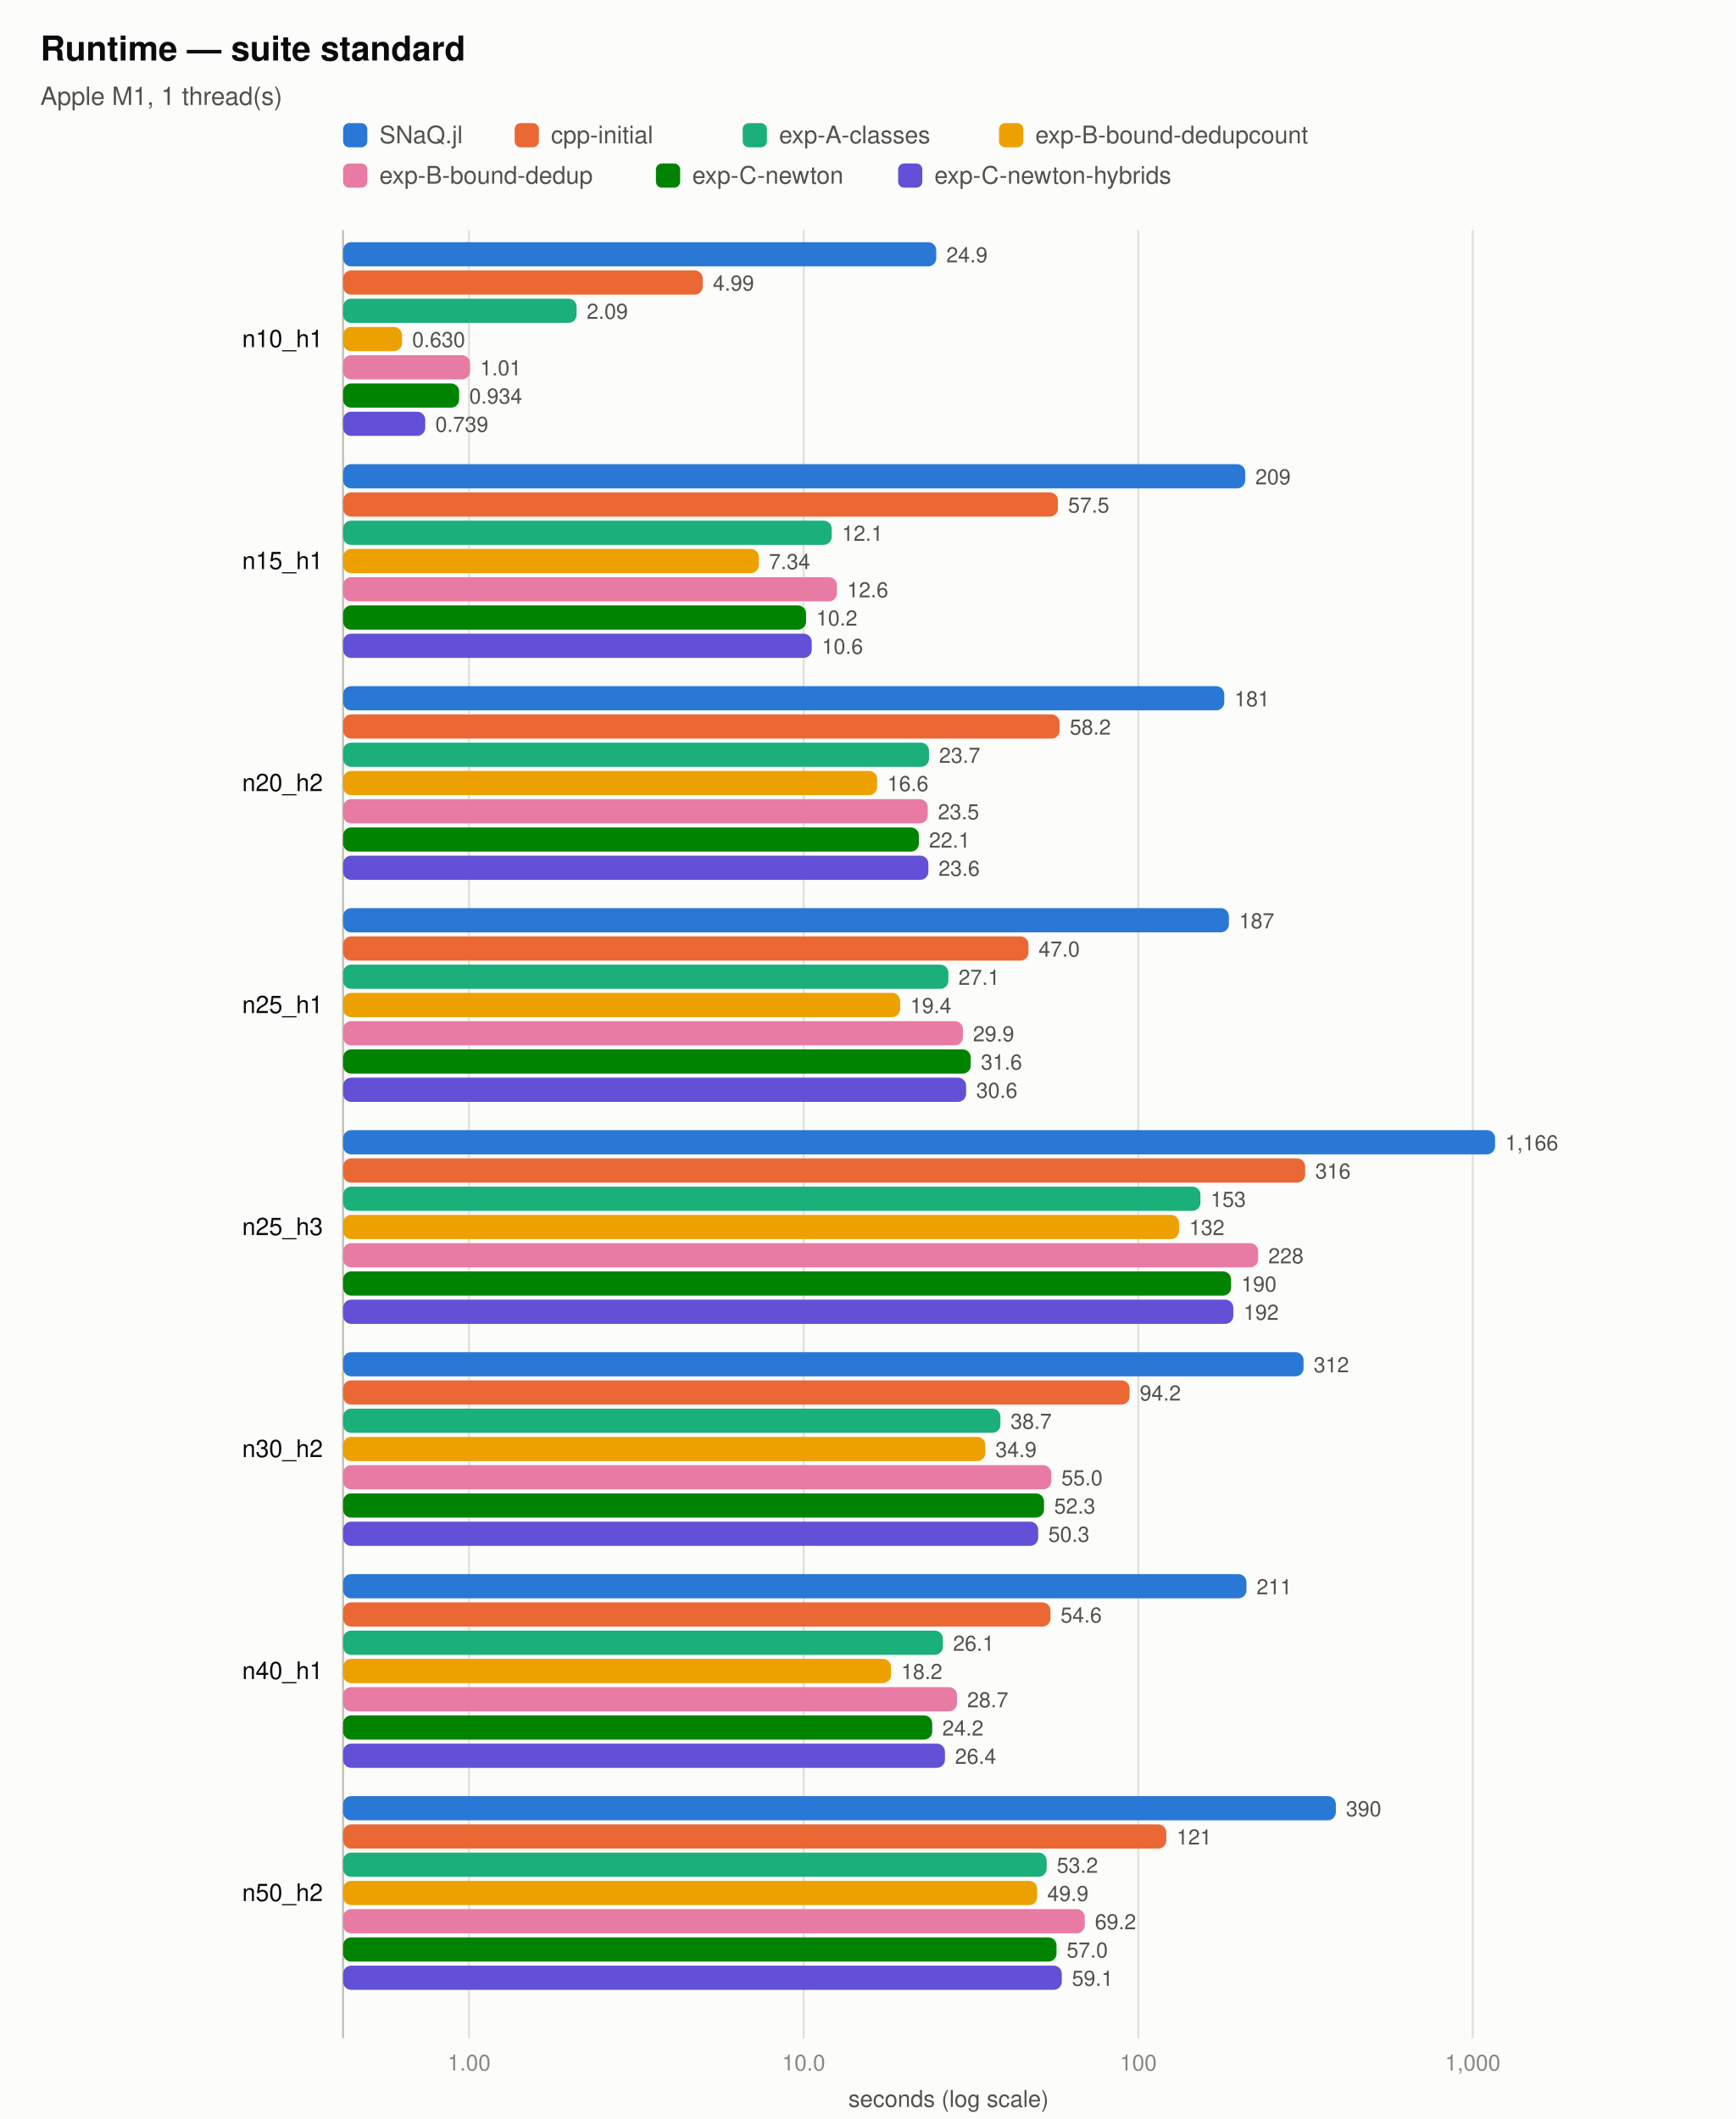
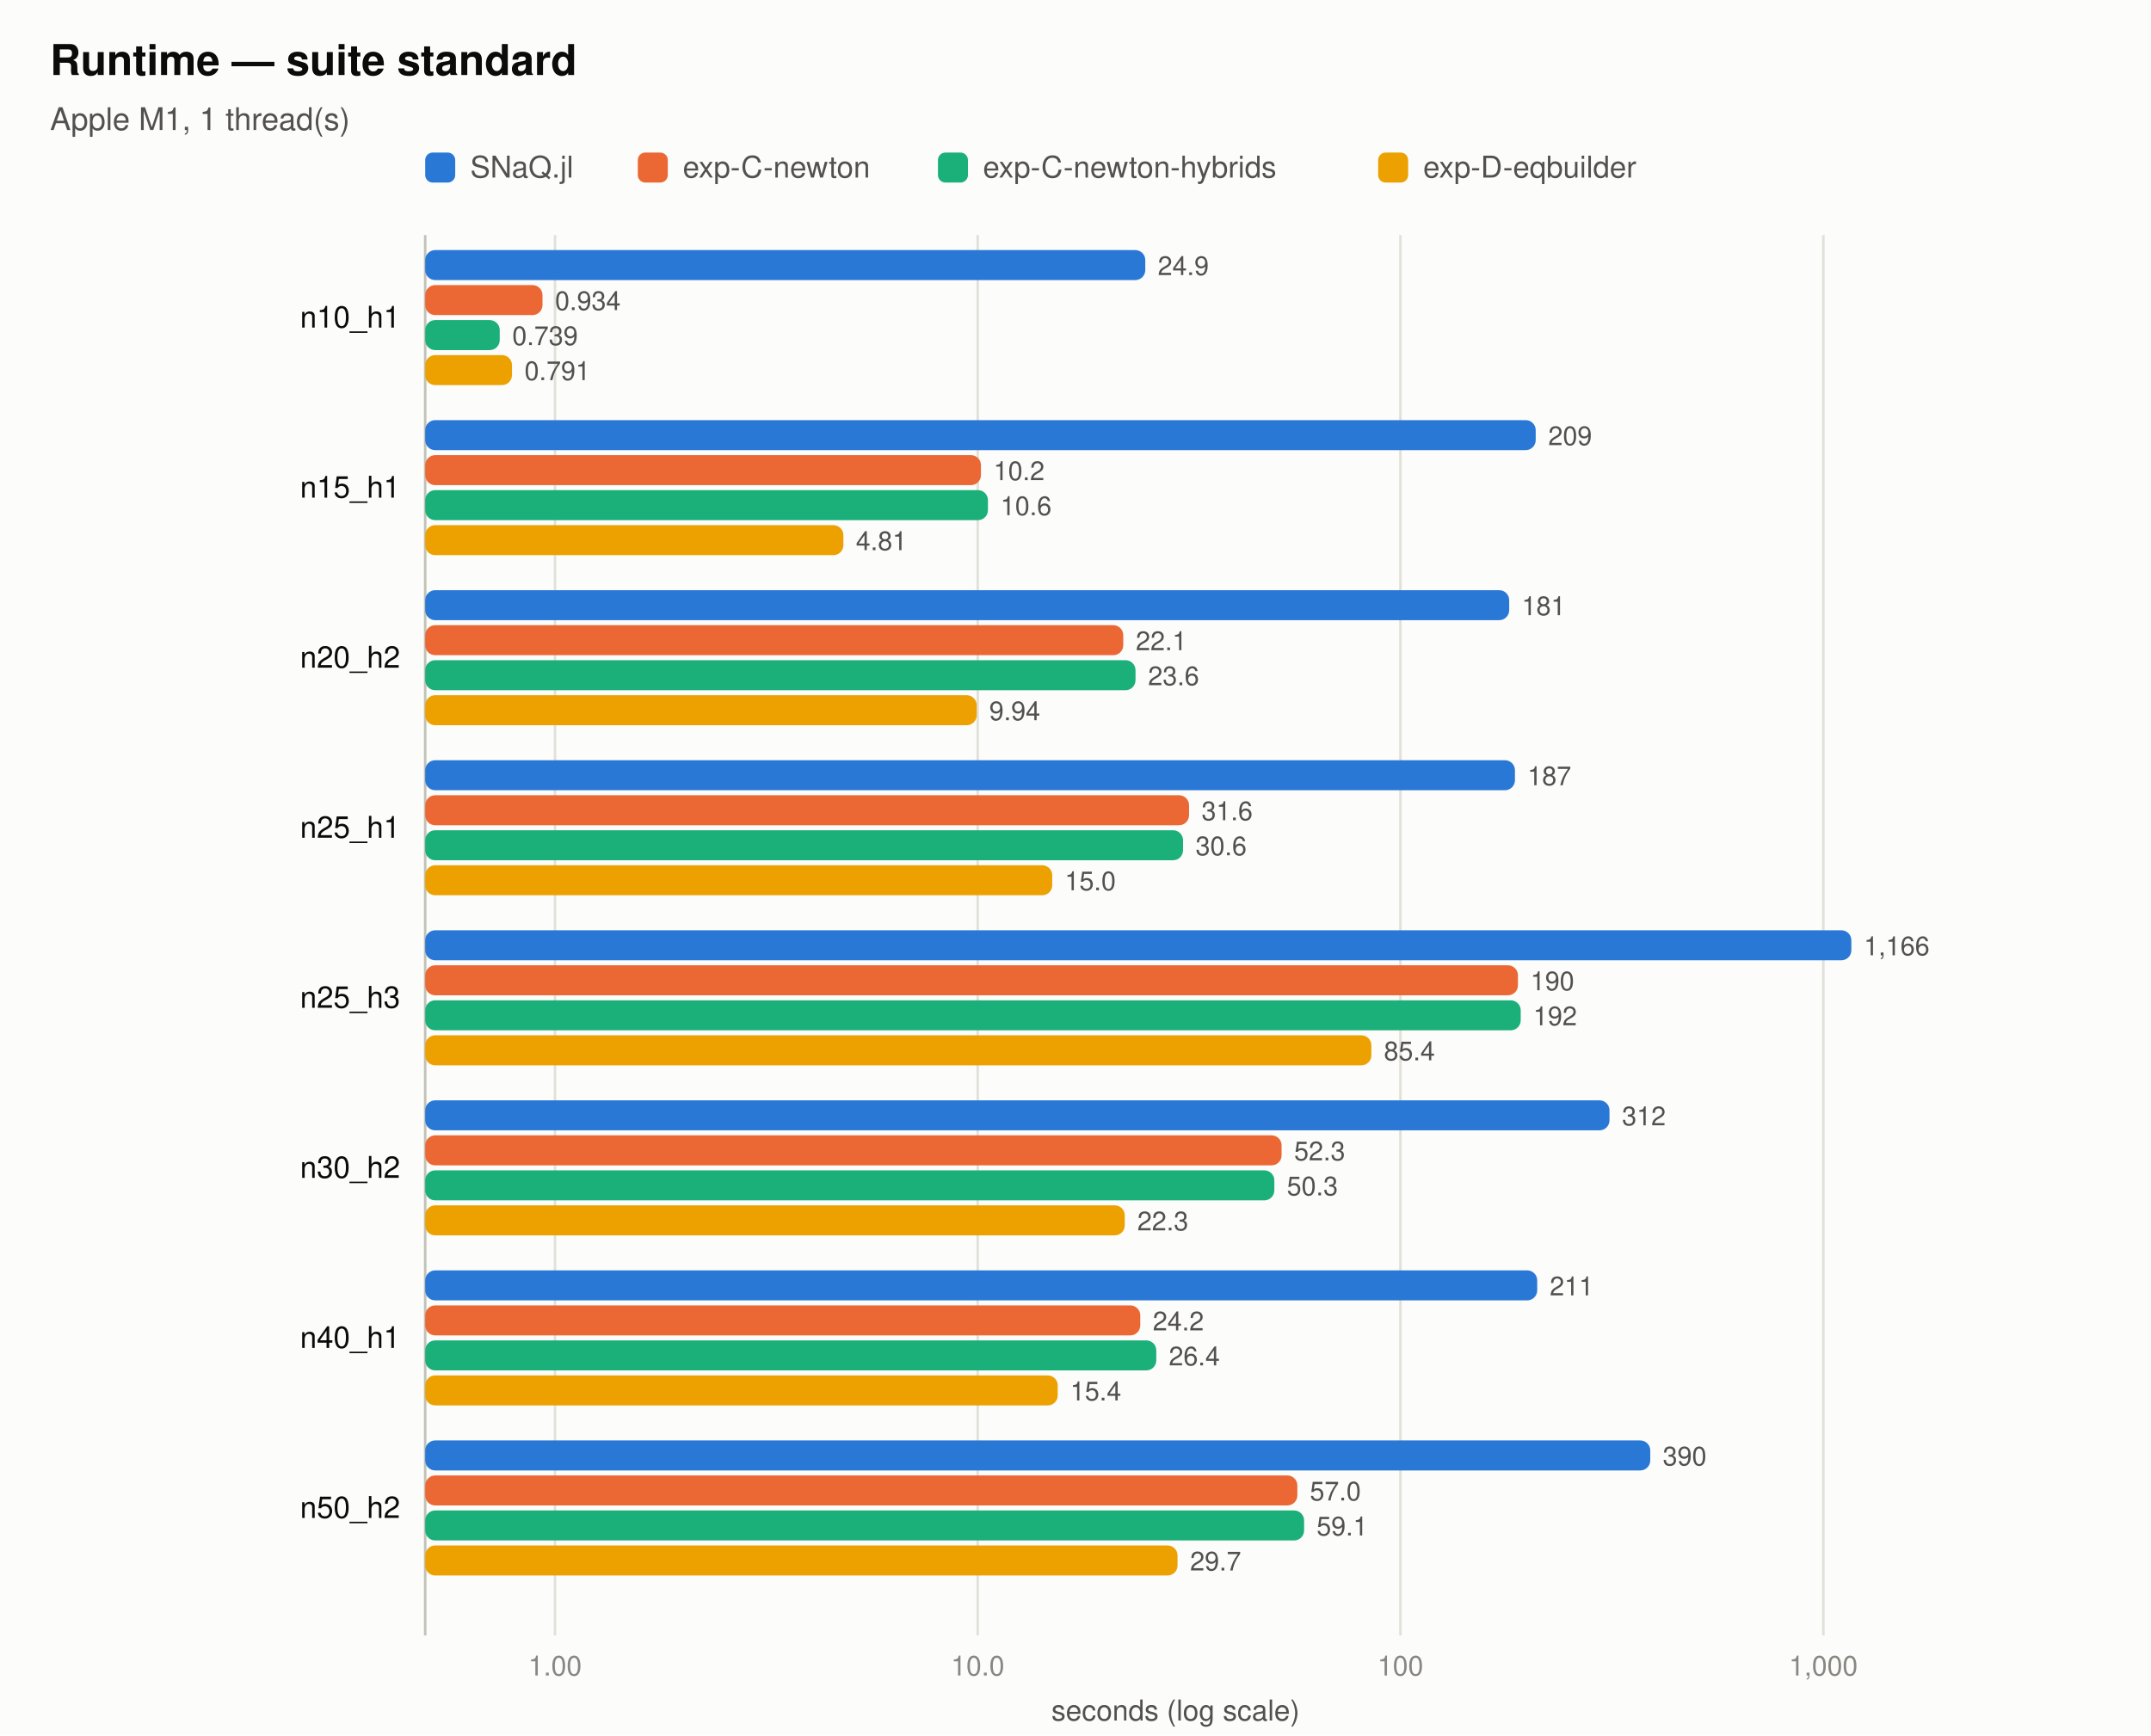
- <svg xmlns="http://www.w3.org/2000/svg" width="860" height="1050" viewBox="0 0 860 1050" font-family="-apple-system, BlinkMacSystemFont, 'Segoe UI', Helvetica, Arial, sans-serif">
-   <rect width="860" height="1050" fill="#fcfcfb" />
+ <svg xmlns="http://www.w3.org/2000/svg" width="860" height="694" viewBox="0 0 860 694" font-family="-apple-system, BlinkMacSystemFont, 'Segoe UI', Helvetica, Arial, sans-serif">
+   <rect width="860" height="694" fill="#fcfcfb" />
  <text x="20" y="30" font-size="17" font-weight="600" fill="#0b0b0b">Runtime — suite standard</text>
  <text x="20" y="52" font-size="12.5" fill="#52514e">Apple M1, 1 thread(s)</text>
  <rect x="170" y="61" width="12" height="12" rx="3" fill="#2a78d6" />
  <text x="188" y="71" font-size="12" fill="#52514e">SNaQ.jl</text>
  <rect x="255" y="61" width="12" height="12" rx="3" fill="#eb6834" />
-   <text x="273" y="71" font-size="12" fill="#52514e">cpp-initial</text>
-   <rect x="368" y="61" width="12" height="12" rx="3" fill="#1baf7a" />
-   <text x="386" y="71" font-size="12" fill="#52514e">exp-A-classes</text>
-   <rect x="495" y="61" width="12" height="12" rx="3" fill="#eda100" />
-   <text x="513" y="71" font-size="12" fill="#52514e">exp-B-bound-dedupcount</text>
-   <rect x="170" y="81" width="12" height="12" rx="3" fill="#e87ba4" />
-   <text x="188" y="91" font-size="12" fill="#52514e">exp-B-bound-dedup</text>
-   <rect x="325" y="81" width="12" height="12" rx="3" fill="#008300" />
-   <text x="343" y="91" font-size="12" fill="#52514e">exp-C-newton</text>
-   <rect x="445" y="81" width="12" height="12" rx="3" fill="#6250d6" />
-   <text x="463" y="91" font-size="12" fill="#52514e">exp-C-newton-hybrids</text>
-   <line x1="232.4" y1="114" x2="232.4" y2="1010" stroke="#e1e0d9" stroke-width="1" />
-   <text x="232.4" y="1026" font-size="11" fill="#898781" text-anchor="middle">1.00</text>
-   <line x1="398.2" y1="114" x2="398.2" y2="1010" stroke="#e1e0d9" stroke-width="1" />
-   <text x="398.2" y="1026" font-size="11" fill="#898781" text-anchor="middle">10.0</text>
-   <line x1="564.0" y1="114" x2="564.0" y2="1010" stroke="#e1e0d9" stroke-width="1" />
-   <text x="564.0" y="1026" font-size="11" fill="#898781" text-anchor="middle">100</text>
-   <line x1="729.7" y1="114" x2="729.7" y2="1010" stroke="#e1e0d9" stroke-width="1" />
-   <text x="729.7" y="1026" font-size="11" fill="#898781" text-anchor="middle">1,000</text>
-   <text x="470.0" y="1044" font-size="11.5" fill="#52514e" text-anchor="middle">seconds (log scale)</text>
-   <line x1="170.0" y1="114" x2="170.0" y2="1010" stroke="#c3c2b7" stroke-width="1" />
-   <text x="160" y="172.0" font-size="12" fill="#0b0b0b" text-anchor="end">n10_h1</text>
+   <text x="273" y="71" font-size="12" fill="#52514e">exp-C-newton</text>
+   <rect x="375" y="61" width="12" height="12" rx="3" fill="#1baf7a" />
+   <text x="393" y="71" font-size="12" fill="#52514e">exp-C-newton-hybrids</text>
+   <rect x="551" y="61" width="12" height="12" rx="3" fill="#eda100" />
+   <text x="569" y="71" font-size="12" fill="#52514e">exp-D-eqbuilder</text>
+   <line x1="221.9" y1="94" x2="221.9" y2="654" stroke="#e1e0d9" stroke-width="1" />
+   <text x="221.9" y="670" font-size="11" fill="#898781" text-anchor="middle">1.00</text>
+   <line x1="390.9" y1="94" x2="390.9" y2="654" stroke="#e1e0d9" stroke-width="1" />
+   <text x="390.9" y="670" font-size="11" fill="#898781" text-anchor="middle">10.0</text>
+   <line x1="559.9" y1="94" x2="559.9" y2="654" stroke="#e1e0d9" stroke-width="1" />
+   <text x="559.9" y="670" font-size="11" fill="#898781" text-anchor="middle">100</text>
+   <line x1="729.0" y1="94" x2="729.0" y2="654" stroke="#e1e0d9" stroke-width="1" />
+   <text x="729.0" y="670" font-size="11" fill="#898781" text-anchor="middle">1,000</text>
+   <text x="470.0" y="688" font-size="11.5" fill="#52514e" text-anchor="middle">seconds (log scale)</text>
+   <line x1="170.0" y1="94" x2="170.0" y2="654" stroke="#c3c2b7" stroke-width="1" />
+   <text x="160" y="131.0" font-size="12" fill="#0b0b0b" text-anchor="end">n10_h1</text>
  <g>
-     <rect x="170.0" y="120" width="293.9" height="12" rx="4.0" fill="#2a78d6" />
+     <rect x="170.0" y="100" width="287.9" height="12" rx="4.0" fill="#2a78d6" />
  </g>
-   <text x="468.9" y="130" font-size="10.5" fill="#52514e" text-anchor="start">24.9</text>
+   <text x="462.9" y="110" font-size="10.5" fill="#52514e" text-anchor="start">24.9</text>
  <g>
-     <rect x="170.0" y="134" width="178.2" height="12" rx="4.0" fill="#eb6834" />
+     <rect x="170.0" y="114" width="46.9" height="12" rx="4.0" fill="#eb6834" />
  </g>
-   <text x="353.2" y="144" font-size="10.5" fill="#52514e" text-anchor="start">4.99</text>
+   <text x="221.9" y="124" font-size="10.5" fill="#52514e" text-anchor="start">0.934</text>
  <g>
-     <rect x="170.0" y="148" width="115.7" height="12" rx="4.0" fill="#1baf7a" />
+     <rect x="170.0" y="128" width="29.8" height="12" rx="4.0" fill="#1baf7a" />
  </g>
-   <text x="290.7" y="158" font-size="10.5" fill="#52514e" text-anchor="start">2.09</text>
+   <text x="204.8" y="138" font-size="10.5" fill="#52514e" text-anchor="start">0.739</text>
  <g>
-     <rect x="170.0" y="162" width="29.2" height="12" rx="4.0" fill="#eda100" />
+     <rect x="170.0" y="142" width="34.7" height="12" rx="4.0" fill="#eda100" />
  </g>
-   <text x="204.2" y="172" font-size="10.5" fill="#52514e" text-anchor="start">0.630</text>
+   <text x="209.7" y="152" font-size="10.5" fill="#52514e" text-anchor="start">0.791</text>
+   <text x="160" y="199.0" font-size="12" fill="#0b0b0b" text-anchor="end">n15_h1</text>
  <g>
-     <rect x="170.0" y="176" width="62.9" height="12" rx="4.0" fill="#e87ba4" />
+     <rect x="170.0" y="168" width="444.0" height="12" rx="4.0" fill="#2a78d6" />
  </g>
-   <text x="237.9" y="186" font-size="10.5" fill="#52514e" text-anchor="start">1.01</text>
+   <text x="619.0" y="178" font-size="10.5" fill="#52514e" text-anchor="start">209</text>
  <g>
-     <rect x="170.0" y="190" width="57.5" height="12" rx="4.0" fill="#008300" />
+     <rect x="170.0" y="182" width="222.2" height="12" rx="4.0" fill="#eb6834" />
  </g>
-   <text x="232.5" y="200" font-size="10.5" fill="#52514e" text-anchor="start">0.934</text>
+   <text x="397.2" y="192" font-size="10.5" fill="#52514e" text-anchor="start">10.2</text>
  <g>
-     <rect x="170.0" y="204" width="40.7" height="12" rx="4.0" fill="#6250d6" />
+     <rect x="170.0" y="196" width="225.0" height="12" rx="4.0" fill="#1baf7a" />
  </g>
-   <text x="215.7" y="214" font-size="10.5" fill="#52514e" text-anchor="start">0.739</text>
-   <text x="160" y="282.0" font-size="12" fill="#0b0b0b" text-anchor="end">n15_h1</text>
+   <text x="400.0" y="206" font-size="10.5" fill="#52514e" text-anchor="start">10.6</text>
  <g>
-     <rect x="170.0" y="230" width="447.0" height="12" rx="4.0" fill="#2a78d6" />
+     <rect x="170.0" y="210" width="167.2" height="12" rx="4.0" fill="#eda100" />
  </g>
-   <text x="622.0" y="240" font-size="10.5" fill="#52514e" text-anchor="start">209</text>
+   <text x="342.2" y="220" font-size="10.5" fill="#52514e" text-anchor="start">4.81</text>
+   <text x="160" y="267.0" font-size="12" fill="#0b0b0b" text-anchor="end">n20_h2</text>
  <g>
-     <rect x="170.0" y="244" width="354.2" height="12" rx="4.0" fill="#eb6834" />
+     <rect x="170.0" y="236" width="433.4" height="12" rx="4.0" fill="#2a78d6" />
  </g>
-   <text x="529.2" y="254" font-size="10.5" fill="#52514e" text-anchor="start">57.5</text>
+   <text x="608.4" y="246" font-size="10.5" fill="#52514e" text-anchor="start">181</text>
  <g>
-     <rect x="170.0" y="258" width="242.1" height="12" rx="4.0" fill="#1baf7a" />
+     <rect x="170.0" y="250" width="279.1" height="12" rx="4.0" fill="#eb6834" />
  </g>
-   <text x="417.1" y="268" font-size="10.5" fill="#52514e" text-anchor="start">12.1</text>
+   <text x="454.1" y="260" font-size="10.5" fill="#52514e" text-anchor="start">22.1</text>
  <g>
-     <rect x="170.0" y="272" width="206.0" height="12" rx="4.0" fill="#eda100" />
+     <rect x="170.0" y="264" width="284.0" height="12" rx="4.0" fill="#1baf7a" />
  </g>
-   <text x="381.0" y="282" font-size="10.5" fill="#52514e" text-anchor="start">7.34</text>
+   <text x="459.0" y="274" font-size="10.5" fill="#52514e" text-anchor="start">23.6</text>
  <g>
-     <rect x="170.0" y="286" width="244.7" height="12" rx="4.0" fill="#e87ba4" />
+     <rect x="170.0" y="278" width="220.5" height="12" rx="4.0" fill="#eda100" />
  </g>
-   <text x="419.7" y="296" font-size="10.5" fill="#52514e" text-anchor="start">12.6</text>
+   <text x="395.5" y="288" font-size="10.5" fill="#52514e" text-anchor="start">9.94</text>
+   <text x="160" y="335.0" font-size="12" fill="#0b0b0b" text-anchor="end">n25_h1</text>
  <g>
-     <rect x="170.0" y="300" width="229.4" height="12" rx="4.0" fill="#008300" />
+     <rect x="170.0" y="304" width="435.7" height="12" rx="4.0" fill="#2a78d6" />
  </g>
-   <text x="404.4" y="310" font-size="10.5" fill="#52514e" text-anchor="start">10.2</text>
+   <text x="610.7" y="314" font-size="10.5" fill="#52514e" text-anchor="start">187</text>
  <g>
-     <rect x="170.0" y="314" width="232.2" height="12" rx="4.0" fill="#6250d6" />
+     <rect x="170.0" y="318" width="305.4" height="12" rx="4.0" fill="#eb6834" />
  </g>
-   <text x="407.2" y="324" font-size="10.5" fill="#52514e" text-anchor="start">10.6</text>
-   <text x="160" y="392.0" font-size="12" fill="#0b0b0b" text-anchor="end">n20_h2</text>
+   <text x="480.4" y="328" font-size="10.5" fill="#52514e" text-anchor="start">31.6</text>
  <g>
-     <rect x="170.0" y="340" width="436.6" height="12" rx="4.0" fill="#2a78d6" />
+     <rect x="170.0" y="332" width="303.0" height="12" rx="4.0" fill="#1baf7a" />
  </g>
-   <text x="611.6" y="350" font-size="10.5" fill="#52514e" text-anchor="start">181</text>
+   <text x="478.0" y="342" font-size="10.5" fill="#52514e" text-anchor="start">30.6</text>
  <g>
-     <rect x="170.0" y="354" width="355.0" height="12" rx="4.0" fill="#eb6834" />
+     <rect x="170.0" y="346" width="250.7" height="12" rx="4.0" fill="#eda100" />
  </g>
-   <text x="530.0" y="364" font-size="10.5" fill="#52514e" text-anchor="start">58.2</text>
+   <text x="425.7" y="356" font-size="10.5" fill="#52514e" text-anchor="start">15.0</text>
+   <text x="160" y="403.0" font-size="12" fill="#0b0b0b" text-anchor="end">n25_h3</text>
  <g>
-     <rect x="170.0" y="368" width="290.3" height="12" rx="4.0" fill="#1baf7a" />
+     <rect x="170.0" y="372" width="570.2" height="12" rx="4.0" fill="#2a78d6" />
  </g>
-   <text x="465.3" y="378" font-size="10.5" fill="#52514e" text-anchor="start">23.7</text>
+   <text x="745.2" y="382" font-size="10.5" fill="#52514e" text-anchor="start">1,166</text>
  <g>
-     <rect x="170.0" y="382" width="264.6" height="12" rx="4.0" fill="#eda100" />
+     <rect x="170.0" y="386" width="436.9" height="12" rx="4.0" fill="#eb6834" />
  </g>
-   <text x="439.6" y="392" font-size="10.5" fill="#52514e" text-anchor="start">16.6</text>
+   <text x="611.9" y="396" font-size="10.5" fill="#52514e" text-anchor="start">190</text>
  <g>
-     <rect x="170.0" y="396" width="289.7" height="12" rx="4.0" fill="#e87ba4" />
+     <rect x="170.0" y="400" width="438.0" height="12" rx="4.0" fill="#1baf7a" />
  </g>
-   <text x="464.7" y="406" font-size="10.5" fill="#52514e" text-anchor="start">23.5</text>
+   <text x="613.0" y="410" font-size="10.5" fill="#52514e" text-anchor="start">192</text>
  <g>
-     <rect x="170.0" y="410" width="285.3" height="12" rx="4.0" fill="#008300" />
+     <rect x="170.0" y="414" width="378.3" height="12" rx="4.0" fill="#eda100" />
  </g>
-   <text x="460.3" y="420" font-size="10.5" fill="#52514e" text-anchor="start">22.1</text>
+   <text x="553.3" y="424" font-size="10.5" fill="#52514e" text-anchor="start">85.4</text>
+   <text x="160" y="471.0" font-size="12" fill="#0b0b0b" text-anchor="end">n30_h2</text>
  <g>
-     <rect x="170.0" y="424" width="290.0" height="12" rx="4.0" fill="#6250d6" />
+     <rect x="170.0" y="440" width="473.5" height="12" rx="4.0" fill="#2a78d6" />
  </g>
-   <text x="465.0" y="434" font-size="10.5" fill="#52514e" text-anchor="start">23.6</text>
-   <text x="160" y="502.0" font-size="12" fill="#0b0b0b" text-anchor="end">n25_h1</text>
+   <text x="648.5" y="450" font-size="10.5" fill="#52514e" text-anchor="start">312</text>
  <g>
-     <rect x="170.0" y="450" width="438.9" height="12" rx="4.0" fill="#2a78d6" />
+     <rect x="170.0" y="454" width="342.4" height="12" rx="4.0" fill="#eb6834" />
  </g>
-   <text x="613.9" y="460" font-size="10.5" fill="#52514e" text-anchor="start">187</text>
+   <text x="517.4" y="464" font-size="10.5" fill="#52514e" text-anchor="start">52.3</text>
  <g>
-     <rect x="170.0" y="464" width="339.6" height="12" rx="4.0" fill="#eb6834" />
+     <rect x="170.0" y="468" width="339.5" height="12" rx="4.0" fill="#1baf7a" />
  </g>
-   <text x="514.6" y="474" font-size="10.5" fill="#52514e" text-anchor="start">47.0</text>
+   <text x="514.5" y="478" font-size="10.5" fill="#52514e" text-anchor="start">50.3</text>
  <g>
-     <rect x="170.0" y="478" width="299.9" height="12" rx="4.0" fill="#1baf7a" />
+     <rect x="170.0" y="482" width="279.7" height="12" rx="4.0" fill="#eda100" />
  </g>
-   <text x="474.9" y="488" font-size="10.5" fill="#52514e" text-anchor="start">27.1</text>
+   <text x="454.7" y="492" font-size="10.5" fill="#52514e" text-anchor="start">22.3</text>
+   <text x="160" y="539.0" font-size="12" fill="#0b0b0b" text-anchor="end">n40_h1</text>
  <g>
-     <rect x="170.0" y="492" width="276.0" height="12" rx="4.0" fill="#eda100" />
+     <rect x="170.0" y="508" width="444.6" height="12" rx="4.0" fill="#2a78d6" />
  </g>
-   <text x="451.0" y="502" font-size="10.5" fill="#52514e" text-anchor="start">19.4</text>
+   <text x="619.6" y="518" font-size="10.5" fill="#52514e" text-anchor="start">211</text>
  <g>
-     <rect x="170.0" y="506" width="307.1" height="12" rx="4.0" fill="#e87ba4" />
+     <rect x="170.0" y="522" width="285.9" height="12" rx="4.0" fill="#eb6834" />
  </g>
-   <text x="482.1" y="516" font-size="10.5" fill="#52514e" text-anchor="start">29.9</text>
+   <text x="460.9" y="532" font-size="10.5" fill="#52514e" text-anchor="start">24.2</text>
  <g>
-     <rect x="170.0" y="520" width="311.0" height="12" rx="4.0" fill="#008300" />
+     <rect x="170.0" y="536" width="292.3" height="12" rx="4.0" fill="#1baf7a" />
  </g>
-   <text x="486.0" y="530" font-size="10.5" fill="#52514e" text-anchor="start">31.6</text>
+   <text x="467.3" y="546" font-size="10.5" fill="#52514e" text-anchor="start">26.4</text>
  <g>
-     <rect x="170.0" y="534" width="308.7" height="12" rx="4.0" fill="#6250d6" />
+     <rect x="170.0" y="550" width="252.9" height="12" rx="4.0" fill="#eda100" />
  </g>
-   <text x="483.7" y="544" font-size="10.5" fill="#52514e" text-anchor="start">30.6</text>
-   <text x="160" y="612.0" font-size="12" fill="#0b0b0b" text-anchor="end">n25_h3</text>
+   <text x="427.9" y="560" font-size="10.5" fill="#52514e" text-anchor="start">15.4</text>
+   <text x="160" y="607.0" font-size="12" fill="#0b0b0b" text-anchor="end">n50_h2</text>
  <g>
-     <rect x="170.0" y="560" width="570.8" height="12" rx="4.0" fill="#2a78d6" />
+     <rect x="170.0" y="576" width="489.8" height="12" rx="4.0" fill="#2a78d6" />
  </g>
-   <text x="745.8" y="570" font-size="10.5" fill="#52514e" text-anchor="start">1,166</text>
+   <text x="664.8" y="586" font-size="10.5" fill="#52514e" text-anchor="start">390</text>
  <g>
-     <rect x="170.0" y="574" width="476.7" height="12" rx="4.0" fill="#eb6834" />
+     <rect x="170.0" y="590" width="348.7" height="12" rx="4.0" fill="#eb6834" />
  </g>
-   <text x="651.7" y="584" font-size="10.5" fill="#52514e" text-anchor="start">316</text>
+   <text x="523.7" y="600" font-size="10.5" fill="#52514e" text-anchor="start">57.0</text>
  <g>
-     <rect x="170.0" y="588" width="424.8" height="12" rx="4.0" fill="#1baf7a" />
+     <rect x="170.0" y="604" width="351.4" height="12" rx="4.0" fill="#1baf7a" />
  </g>
-   <text x="599.8" y="598" font-size="10.5" fill="#52514e" text-anchor="start">153</text>
+   <text x="526.4" y="614" font-size="10.5" fill="#52514e" text-anchor="start">59.1</text>
  <g>
-     <rect x="170.0" y="602" width="414.2" height="12" rx="4.0" fill="#eda100" />
+     <rect x="170.0" y="618" width="300.8" height="12" rx="4.0" fill="#eda100" />
  </g>
-   <text x="589.2" y="612" font-size="10.5" fill="#52514e" text-anchor="start">132</text>
-   <g>
-     <rect x="170.0" y="616" width="453.4" height="12" rx="4.0" fill="#e87ba4" />
-   </g>
-   <text x="628.4" y="626" font-size="10.5" fill="#52514e" text-anchor="start">228</text>
-   <g>
-     <rect x="170.0" y="630" width="440.0" height="12" rx="4.0" fill="#008300" />
-   </g>
-   <text x="615.0" y="640" font-size="10.5" fill="#52514e" text-anchor="start">190</text>
-   <g>
-     <rect x="170.0" y="644" width="441.1" height="12" rx="4.0" fill="#6250d6" />
-   </g>
-   <text x="616.1" y="654" font-size="10.5" fill="#52514e" text-anchor="start">192</text>
-   <text x="160" y="722.0" font-size="12" fill="#0b0b0b" text-anchor="end">n30_h2</text>
-   <g>
-     <rect x="170.0" y="670" width="475.9" height="12" rx="4.0" fill="#2a78d6" />
-   </g>
-   <text x="650.9" y="680" font-size="10.5" fill="#52514e" text-anchor="start">312</text>
-   <g>
-     <rect x="170.0" y="684" width="389.7" height="12" rx="4.0" fill="#eb6834" />
-   </g>
-   <text x="564.7" y="694" font-size="10.5" fill="#52514e" text-anchor="start">94.2</text>
-   <g>
-     <rect x="170.0" y="698" width="325.7" height="12" rx="4.0" fill="#1baf7a" />
-   </g>
-   <text x="500.7" y="708" font-size="10.5" fill="#52514e" text-anchor="start">38.7</text>
-   <g>
-     <rect x="170.0" y="712" width="318.2" height="12" rx="4.0" fill="#eda100" />
-   </g>
-   <text x="493.2" y="722" font-size="10.5" fill="#52514e" text-anchor="start">34.9</text>
-   <g>
-     <rect x="170.0" y="726" width="350.9" height="12" rx="4.0" fill="#e87ba4" />
-   </g>
-   <text x="525.9" y="736" font-size="10.5" fill="#52514e" text-anchor="start">55.0</text>
-   <g>
-     <rect x="170.0" y="740" width="347.3" height="12" rx="4.0" fill="#008300" />
-   </g>
-   <text x="522.3" y="750" font-size="10.5" fill="#52514e" text-anchor="start">52.3</text>
-   <g>
-     <rect x="170.0" y="754" width="344.4" height="12" rx="4.0" fill="#6250d6" />
-   </g>
-   <text x="519.4" y="764" font-size="10.5" fill="#52514e" text-anchor="start">50.3</text>
-   <text x="160" y="832.0" font-size="12" fill="#0b0b0b" text-anchor="end">n40_h1</text>
-   <g>
-     <rect x="170.0" y="780" width="447.6" height="12" rx="4.0" fill="#2a78d6" />
-   </g>
-   <text x="622.6" y="790" font-size="10.5" fill="#52514e" text-anchor="start">211</text>
-   <g>
-     <rect x="170.0" y="794" width="350.5" height="12" rx="4.0" fill="#eb6834" />
-   </g>
-   <text x="525.5" y="804" font-size="10.5" fill="#52514e" text-anchor="start">54.6</text>
-   <g>
-     <rect x="170.0" y="808" width="297.2" height="12" rx="4.0" fill="#1baf7a" />
-   </g>
-   <text x="472.2" y="818" font-size="10.5" fill="#52514e" text-anchor="start">26.1</text>
-   <g>
-     <rect x="170.0" y="822" width="271.5" height="12" rx="4.0" fill="#eda100" />
-   </g>
-   <text x="446.5" y="832" font-size="10.5" fill="#52514e" text-anchor="start">18.2</text>
-   <g>
-     <rect x="170.0" y="836" width="304.2" height="12" rx="4.0" fill="#e87ba4" />
-   </g>
-   <text x="479.2" y="846" font-size="10.5" fill="#52514e" text-anchor="start">28.7</text>
-   <g>
-     <rect x="170.0" y="850" width="291.9" height="12" rx="4.0" fill="#008300" />
-   </g>
-   <text x="466.9" y="860" font-size="10.5" fill="#52514e" text-anchor="start">24.2</text>
-   <g>
-     <rect x="170.0" y="864" width="298.2" height="12" rx="4.0" fill="#6250d6" />
-   </g>
-   <text x="473.2" y="874" font-size="10.5" fill="#52514e" text-anchor="start">26.4</text>
-   <text x="160" y="942.0" font-size="12" fill="#0b0b0b" text-anchor="end">n50_h2</text>
-   <g>
-     <rect x="170.0" y="890" width="491.9" height="12" rx="4.0" fill="#2a78d6" />
-   </g>
-   <text x="666.9" y="900" font-size="10.5" fill="#52514e" text-anchor="start">390</text>
-   <g>
-     <rect x="170.0" y="904" width="407.9" height="12" rx="4.0" fill="#eb6834" />
-   </g>
-   <text x="582.9" y="914" font-size="10.5" fill="#52514e" text-anchor="start">121</text>
-   <g>
-     <rect x="170.0" y="918" width="348.6" height="12" rx="4.0" fill="#1baf7a" />
-   </g>
-   <text x="523.6" y="928" font-size="10.5" fill="#52514e" text-anchor="start">53.2</text>
-   <g>
-     <rect x="170.0" y="932" width="343.9" height="12" rx="4.0" fill="#eda100" />
-   </g>
-   <text x="518.9" y="942" font-size="10.5" fill="#52514e" text-anchor="start">49.9</text>
-   <g>
-     <rect x="170.0" y="946" width="367.5" height="12" rx="4.0" fill="#e87ba4" />
-   </g>
-   <text x="542.5" y="956" font-size="10.5" fill="#52514e" text-anchor="start">69.2</text>
-   <g>
-     <rect x="170.0" y="960" width="353.5" height="12" rx="4.0" fill="#008300" />
-   </g>
-   <text x="528.5" y="970" font-size="10.5" fill="#52514e" text-anchor="start">57.0</text>
-   <g>
-     <rect x="170.0" y="974" width="356.1" height="12" rx="4.0" fill="#6250d6" />
-   </g>
-   <text x="531.1" y="984" font-size="10.5" fill="#52514e" text-anchor="start">59.1</text>
+   <text x="475.8" y="628" font-size="10.5" fill="#52514e" text-anchor="start">29.7</text>
</svg>
